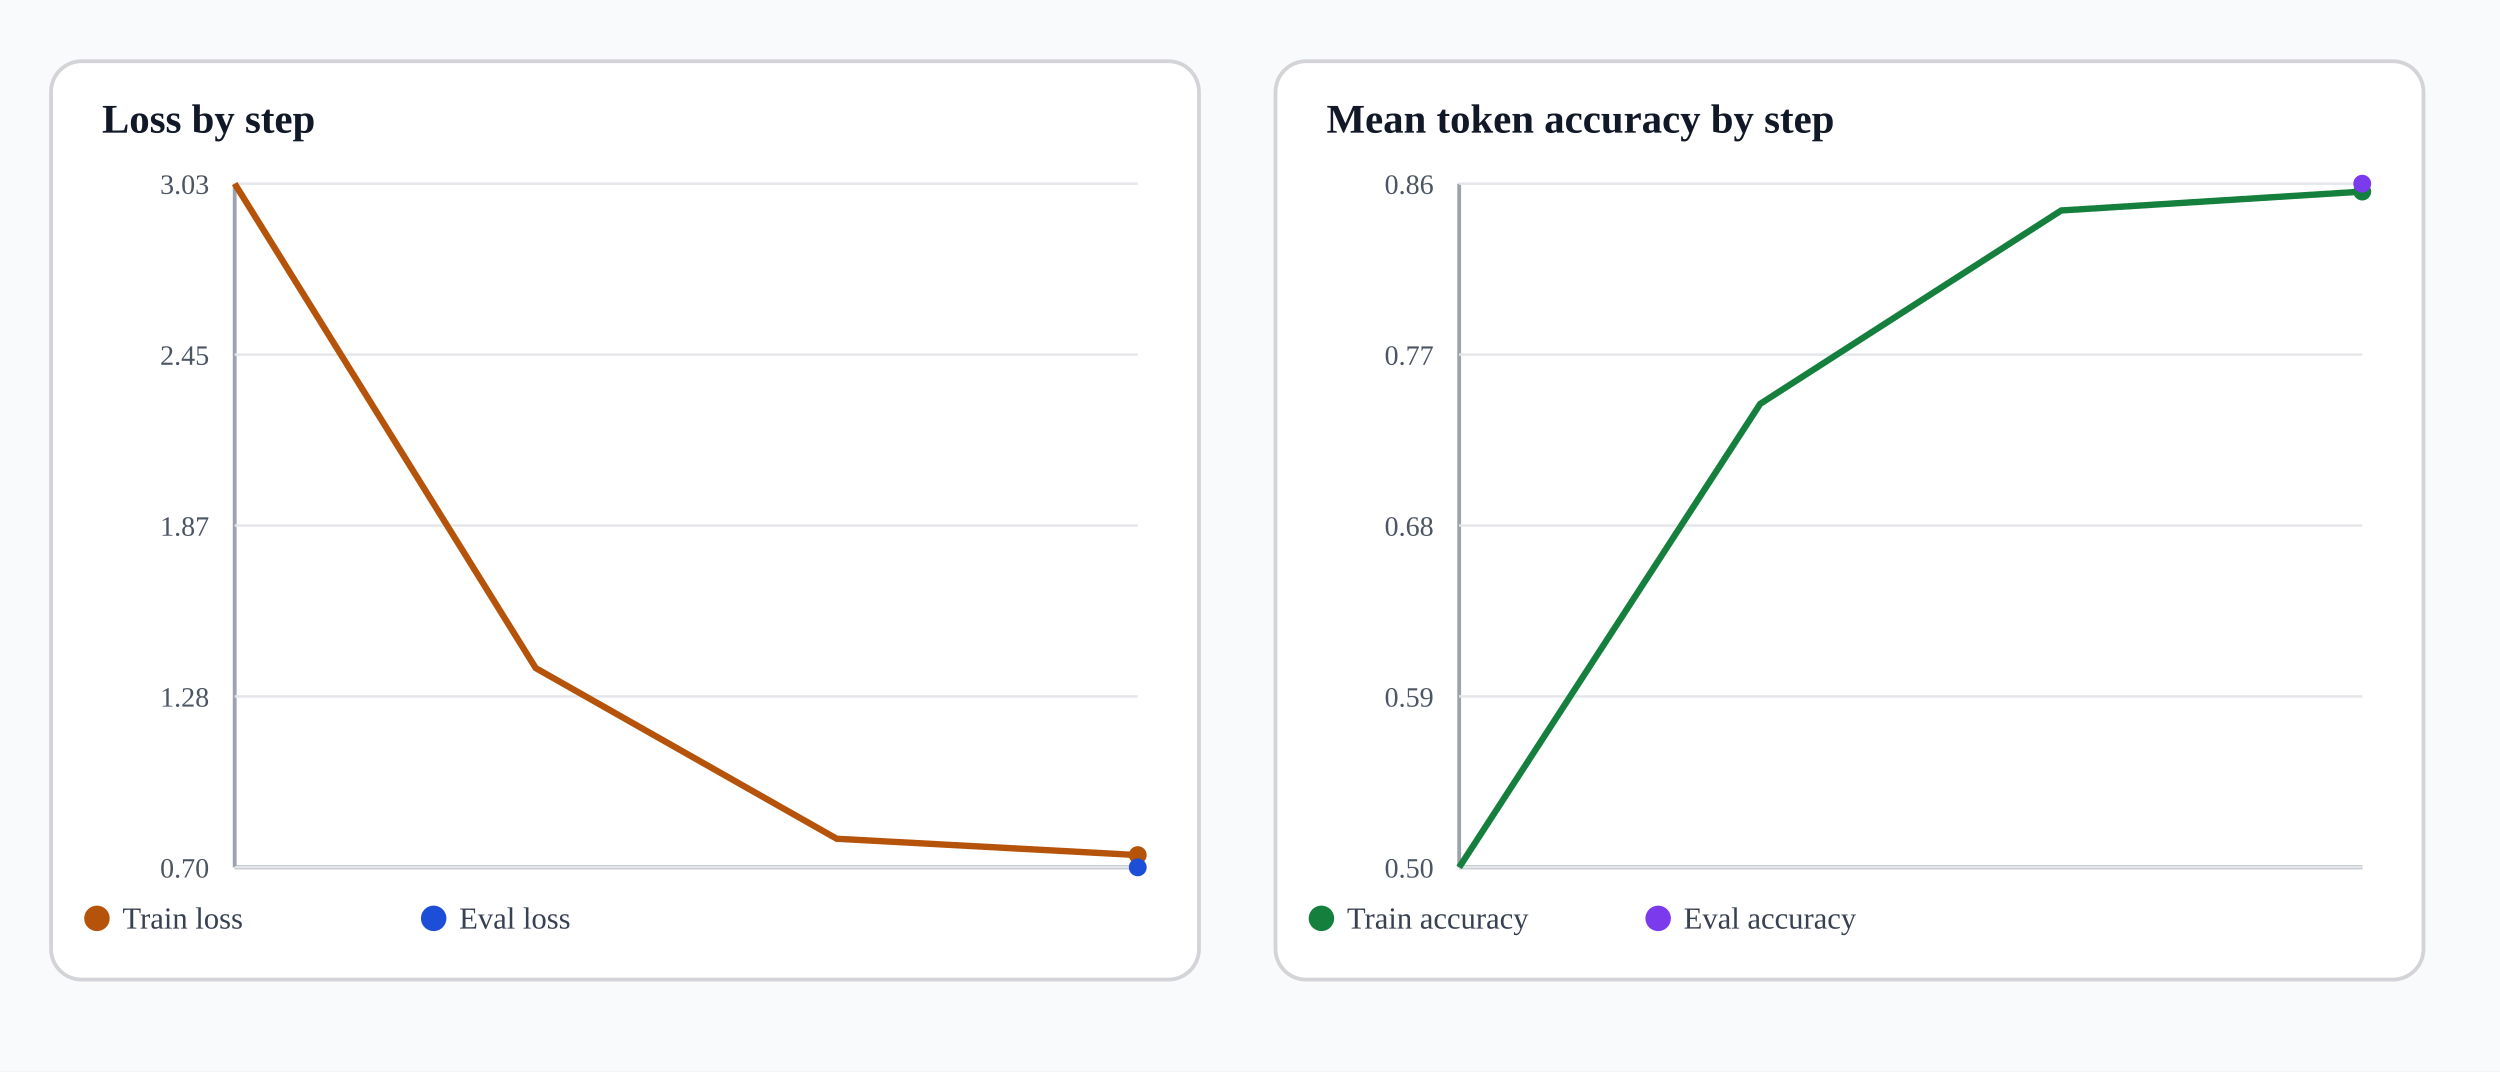
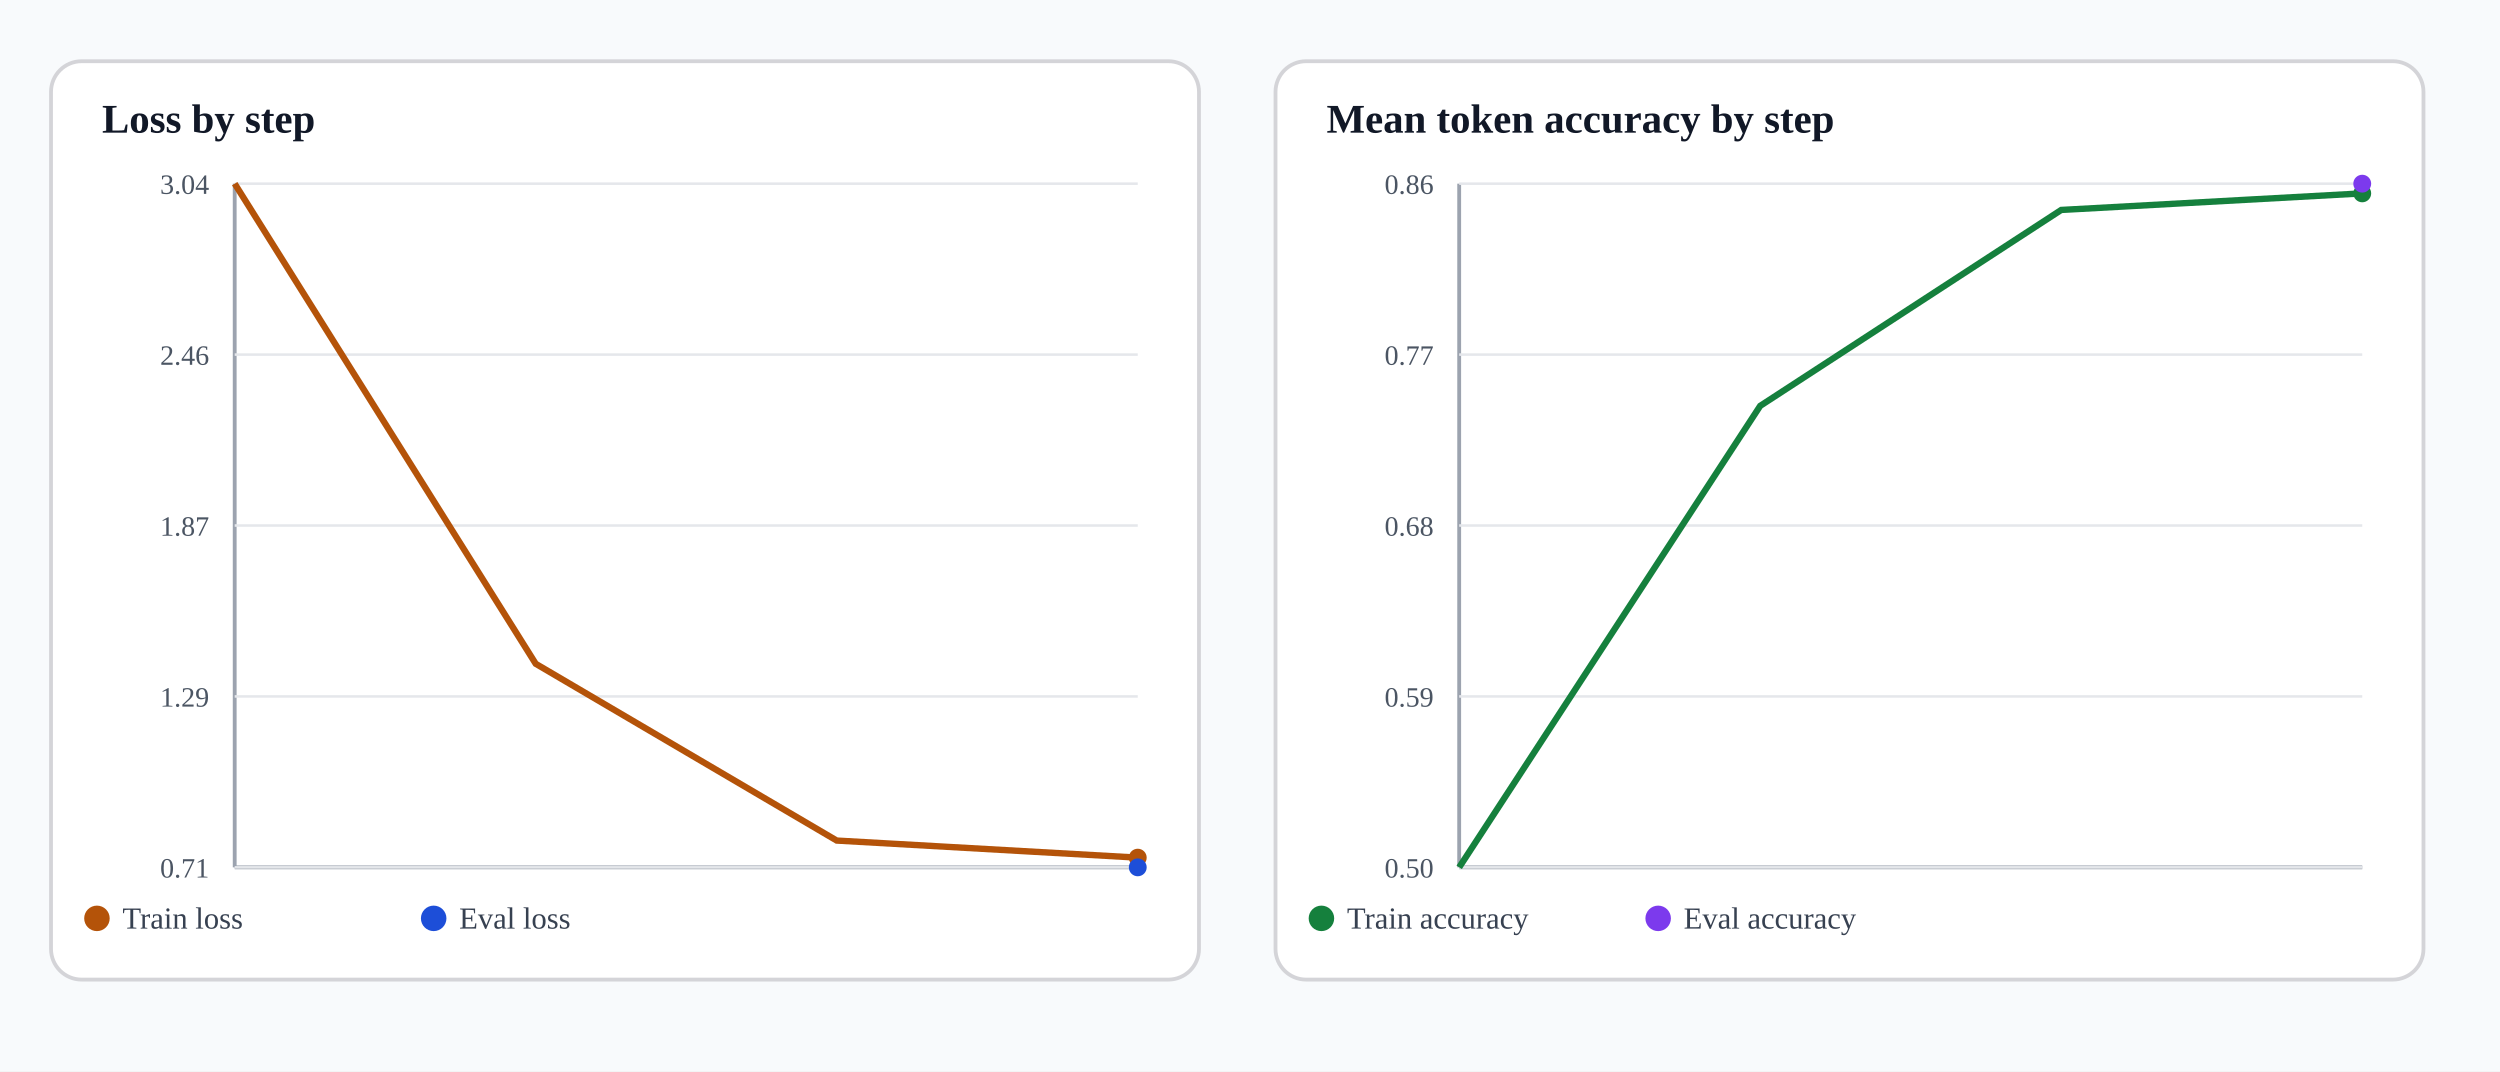
<svg xmlns="http://www.w3.org/2000/svg" width="980" height="420" viewBox="0 0 980 420" role="img" aria-label="Christian virtue training curves">
  <rect x="0" y="0" width="980" height="420" fill="#f8fafc" />
  <g transform="translate(20.0,24.0)">
    <rect x="0" y="0" width="450.0" height="360.0" fill="white" stroke="#d4d4d8" stroke-width="1.5" rx="12" />
    <text x="20" y="28" font-size="16" font-weight="700" fill="#111827">Loss by step</text>
    <line x1="72.0" y1="48.0" x2="72.0" y2="316.0" stroke="#9ca3af" stroke-width="1.5" />
    <line x1="72.0" y1="316.0" x2="426.0" y2="316.0" stroke="#9ca3af" stroke-width="1.5" />
    <line x1="72.0" y1="316.0" x2="426.0" y2="316.0" stroke="#e5e7eb" stroke-width="1" />
-     <text x="62.0" y="320.0" font-size="11" text-anchor="end" fill="#4b5563">0.70</text>
+     <text x="62.0" y="320.0" font-size="11" text-anchor="end" fill="#4b5563">0.71</text>
    <line x1="72.0" y1="249.0" x2="426.0" y2="249.0" stroke="#e5e7eb" stroke-width="1" />
-     <text x="62.0" y="253.0" font-size="11" text-anchor="end" fill="#4b5563">1.28</text>
+     <text x="62.0" y="253.0" font-size="11" text-anchor="end" fill="#4b5563">1.29</text>
    <line x1="72.0" y1="182.0" x2="426.0" y2="182.0" stroke="#e5e7eb" stroke-width="1" />
    <text x="62.0" y="186.0" font-size="11" text-anchor="end" fill="#4b5563">1.87</text>
    <line x1="72.0" y1="115.0" x2="426.0" y2="115.0" stroke="#e5e7eb" stroke-width="1" />
-     <text x="62.0" y="119.0" font-size="11" text-anchor="end" fill="#4b5563">2.45</text>
+     <text x="62.0" y="119.0" font-size="11" text-anchor="end" fill="#4b5563">2.46</text>
    <line x1="72.0" y1="48.0" x2="426.0" y2="48.0" stroke="#e5e7eb" stroke-width="1" />
-     <text x="62.0" y="52.0" font-size="11" text-anchor="end" fill="#4b5563">3.03</text>
-     <polyline fill="none" stroke="#b45309" stroke-width="2.5" points="72.0,48.0 190.0,237.9 308.0,304.8 426.0,311.2" />
-     <circle cx="426.0" cy="311.2" r="3.5" fill="#b45309" />
+     <text x="62.0" y="52.0" font-size="11" text-anchor="end" fill="#4b5563">3.04</text>
+     <polyline fill="none" stroke="#b45309" stroke-width="2.5" points="72.0,48.0 190.0,236.2 308.0,305.5 426.0,312.2" />
+     <circle cx="426.0" cy="312.2" r="3.5" fill="#b45309" />
    <polyline fill="none" stroke="#1d4ed8" stroke-width="2.5" points="426.0,316.0 426.0,316.0" />
    <circle cx="426.0" cy="316.0" r="3.5" fill="#1d4ed8" />
    <circle cx="18.0" cy="336.0" r="5" fill="#b45309" />
    <text x="28.0" y="340.0" font-size="12" fill="#374151">Train loss</text>
    <circle cx="150.0" cy="336.0" r="5" fill="#1d4ed8" />
    <text x="160.0" y="340.0" font-size="12" fill="#374151">Eval loss</text>
  </g>
  <g transform="translate(500.0,24.0)">
    <rect x="0" y="0" width="450.0" height="360.0" fill="white" stroke="#d4d4d8" stroke-width="1.5" rx="12" />
    <text x="20" y="28" font-size="16" font-weight="700" fill="#111827">Mean token accuracy by step</text>
    <line x1="72.0" y1="48.0" x2="72.0" y2="316.0" stroke="#9ca3af" stroke-width="1.5" />
    <line x1="72.0" y1="316.0" x2="426.0" y2="316.0" stroke="#9ca3af" stroke-width="1.5" />
    <line x1="72.0" y1="316.0" x2="426.0" y2="316.0" stroke="#e5e7eb" stroke-width="1" />
    <text x="62.0" y="320.0" font-size="11" text-anchor="end" fill="#4b5563">0.50</text>
    <line x1="72.0" y1="249.0" x2="426.0" y2="249.0" stroke="#e5e7eb" stroke-width="1" />
    <text x="62.0" y="253.0" font-size="11" text-anchor="end" fill="#4b5563">0.59</text>
    <line x1="72.0" y1="182.0" x2="426.0" y2="182.0" stroke="#e5e7eb" stroke-width="1" />
    <text x="62.0" y="186.0" font-size="11" text-anchor="end" fill="#4b5563">0.68</text>
    <line x1="72.0" y1="115.0" x2="426.0" y2="115.0" stroke="#e5e7eb" stroke-width="1" />
    <text x="62.0" y="119.0" font-size="11" text-anchor="end" fill="#4b5563">0.77</text>
    <line x1="72.0" y1="48.0" x2="426.0" y2="48.0" stroke="#e5e7eb" stroke-width="1" />
    <text x="62.0" y="52.0" font-size="11" text-anchor="end" fill="#4b5563">0.86</text>
-     <polyline fill="none" stroke="#15803d" stroke-width="2.5" points="72.0,316.0 190.0,134.3 308.0,58.5 426.0,51.1" />
-     <circle cx="426.0" cy="51.1" r="3.5" fill="#15803d" />
+     <polyline fill="none" stroke="#15803d" stroke-width="2.5" points="72.0,316.0 190.0,135.1 308.0,58.3 426.0,51.8" />
+     <circle cx="426.0" cy="51.8" r="3.5" fill="#15803d" />
    <polyline fill="none" stroke="#7c3aed" stroke-width="2.5" points="426.0,48.0 426.0,48.0" />
    <circle cx="426.0" cy="48.0" r="3.5" fill="#7c3aed" />
    <circle cx="18.0" cy="336.0" r="5" fill="#15803d" />
    <text x="28.0" y="340.0" font-size="12" fill="#374151">Train accuracy</text>
    <circle cx="150.0" cy="336.0" r="5" fill="#7c3aed" />
    <text x="160.0" y="340.0" font-size="12" fill="#374151">Eval accuracy</text>
  </g>
</svg>
